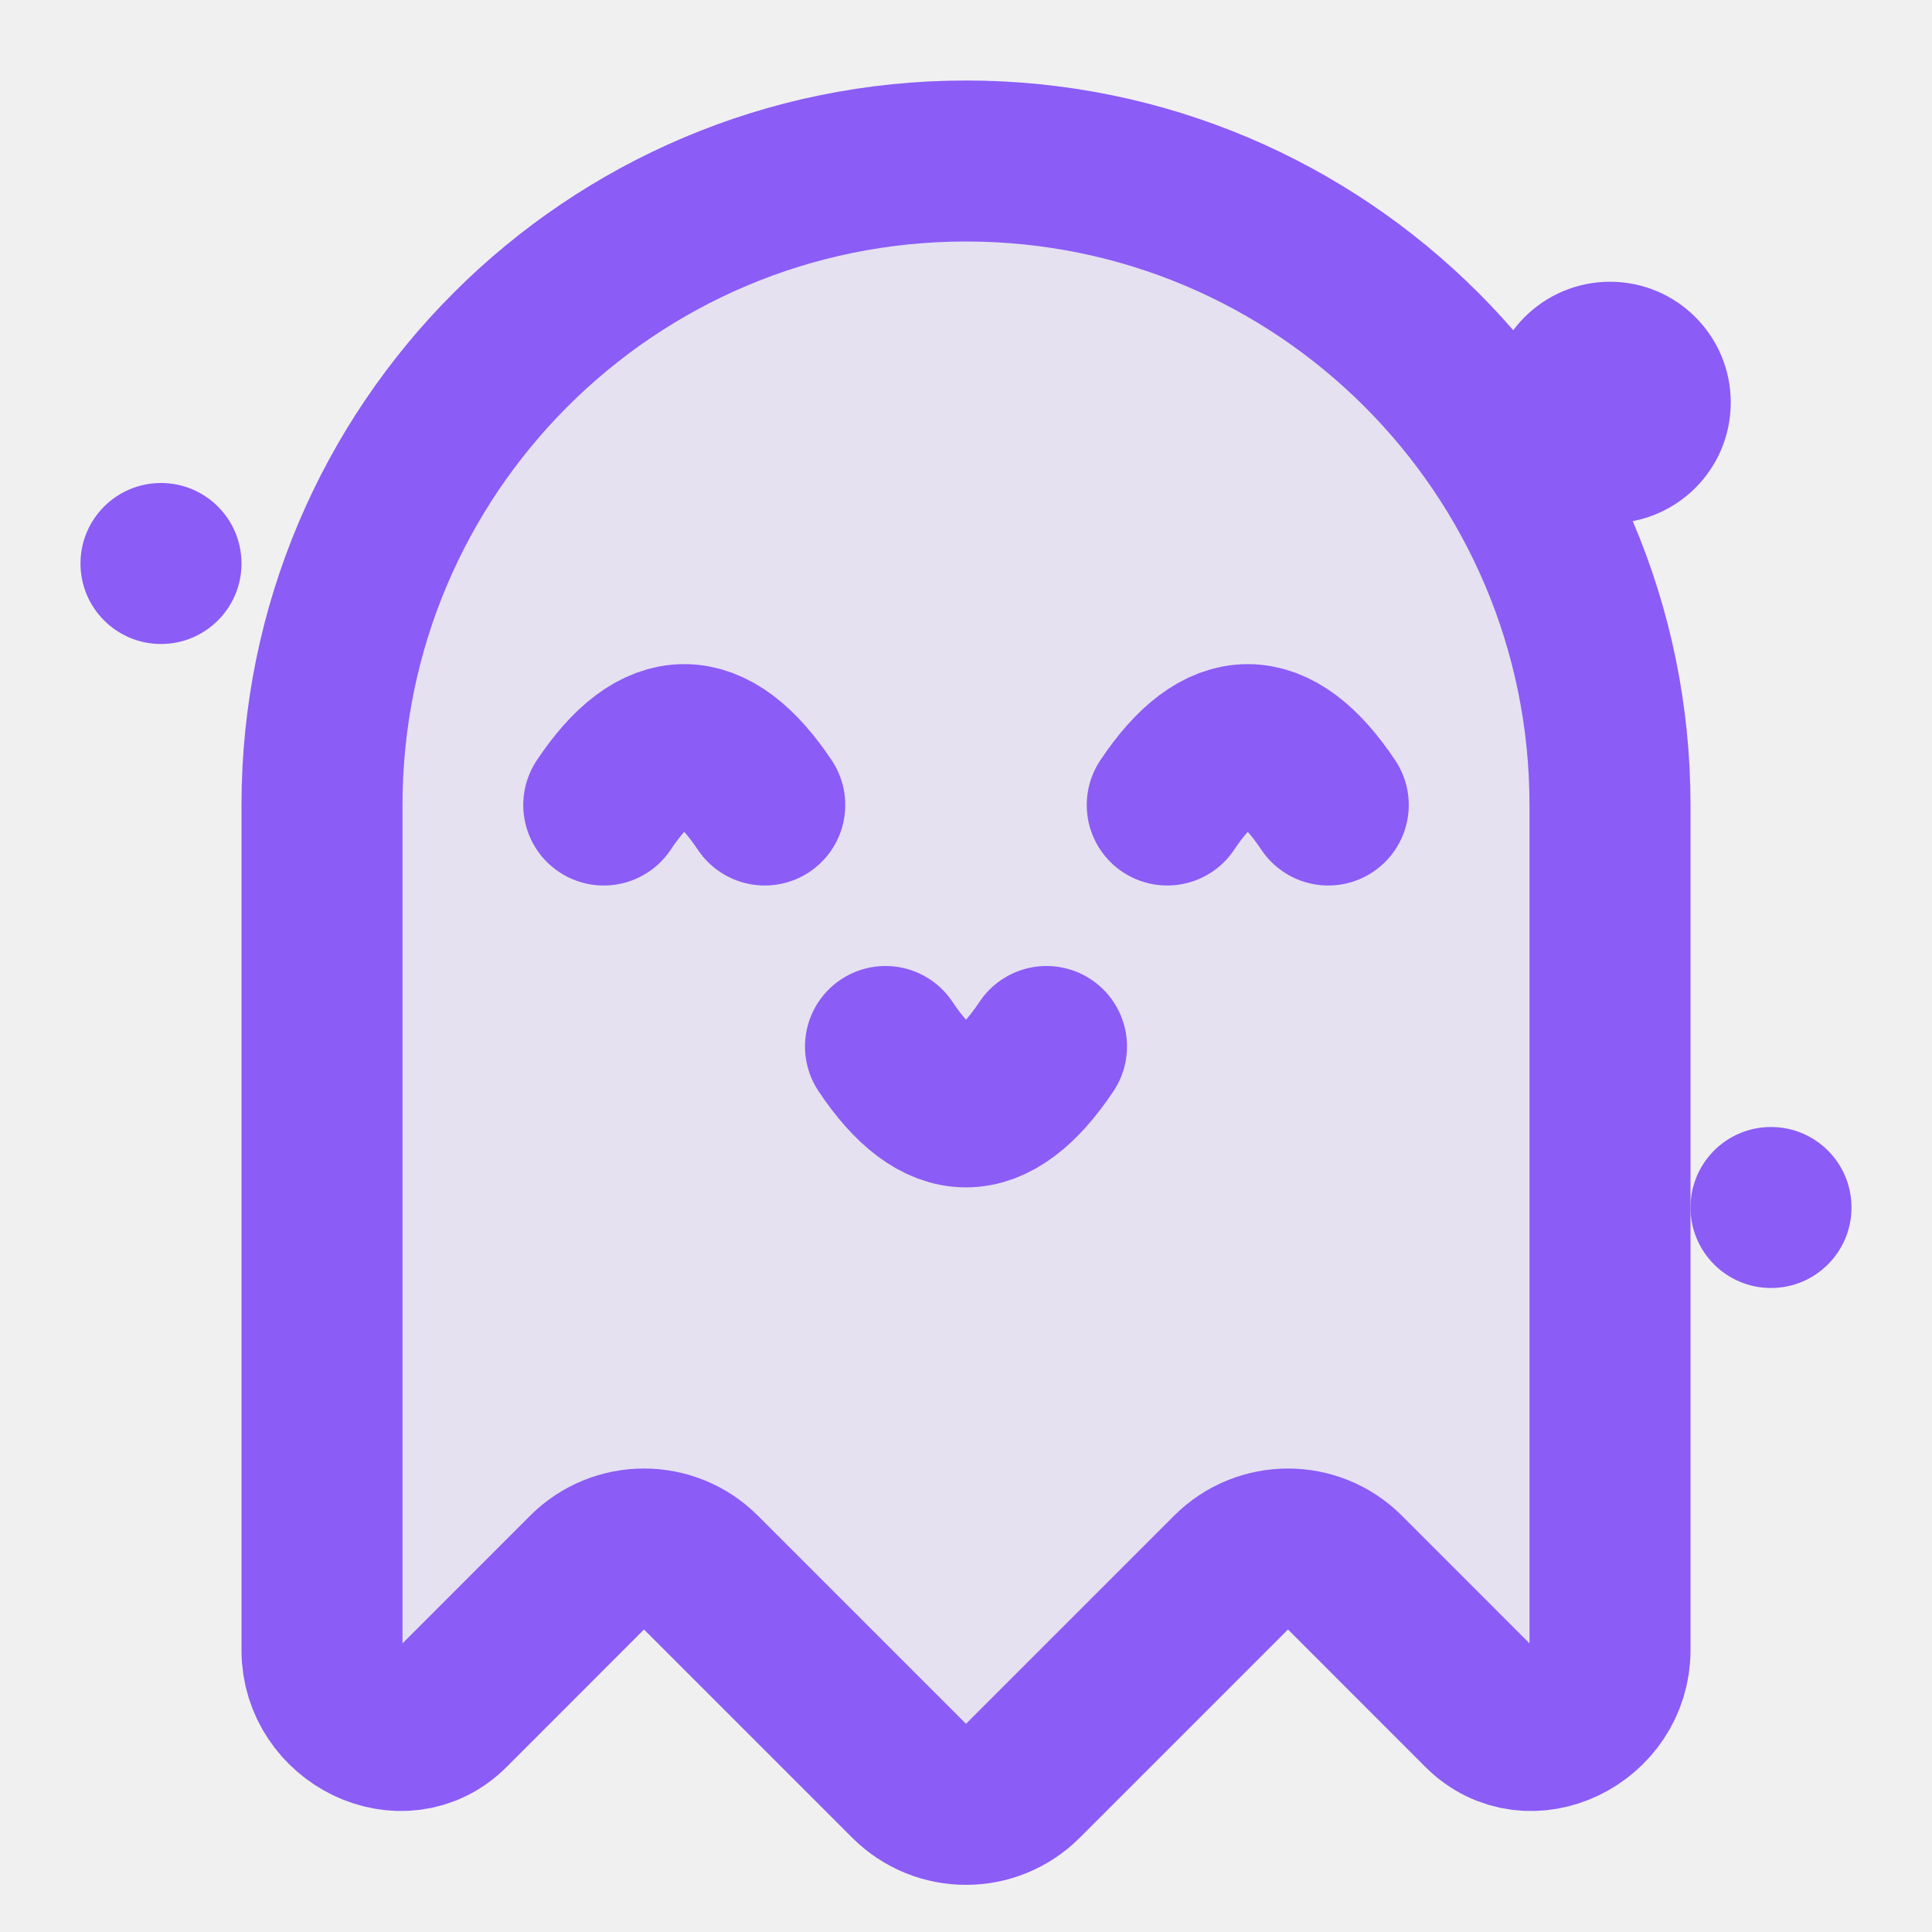
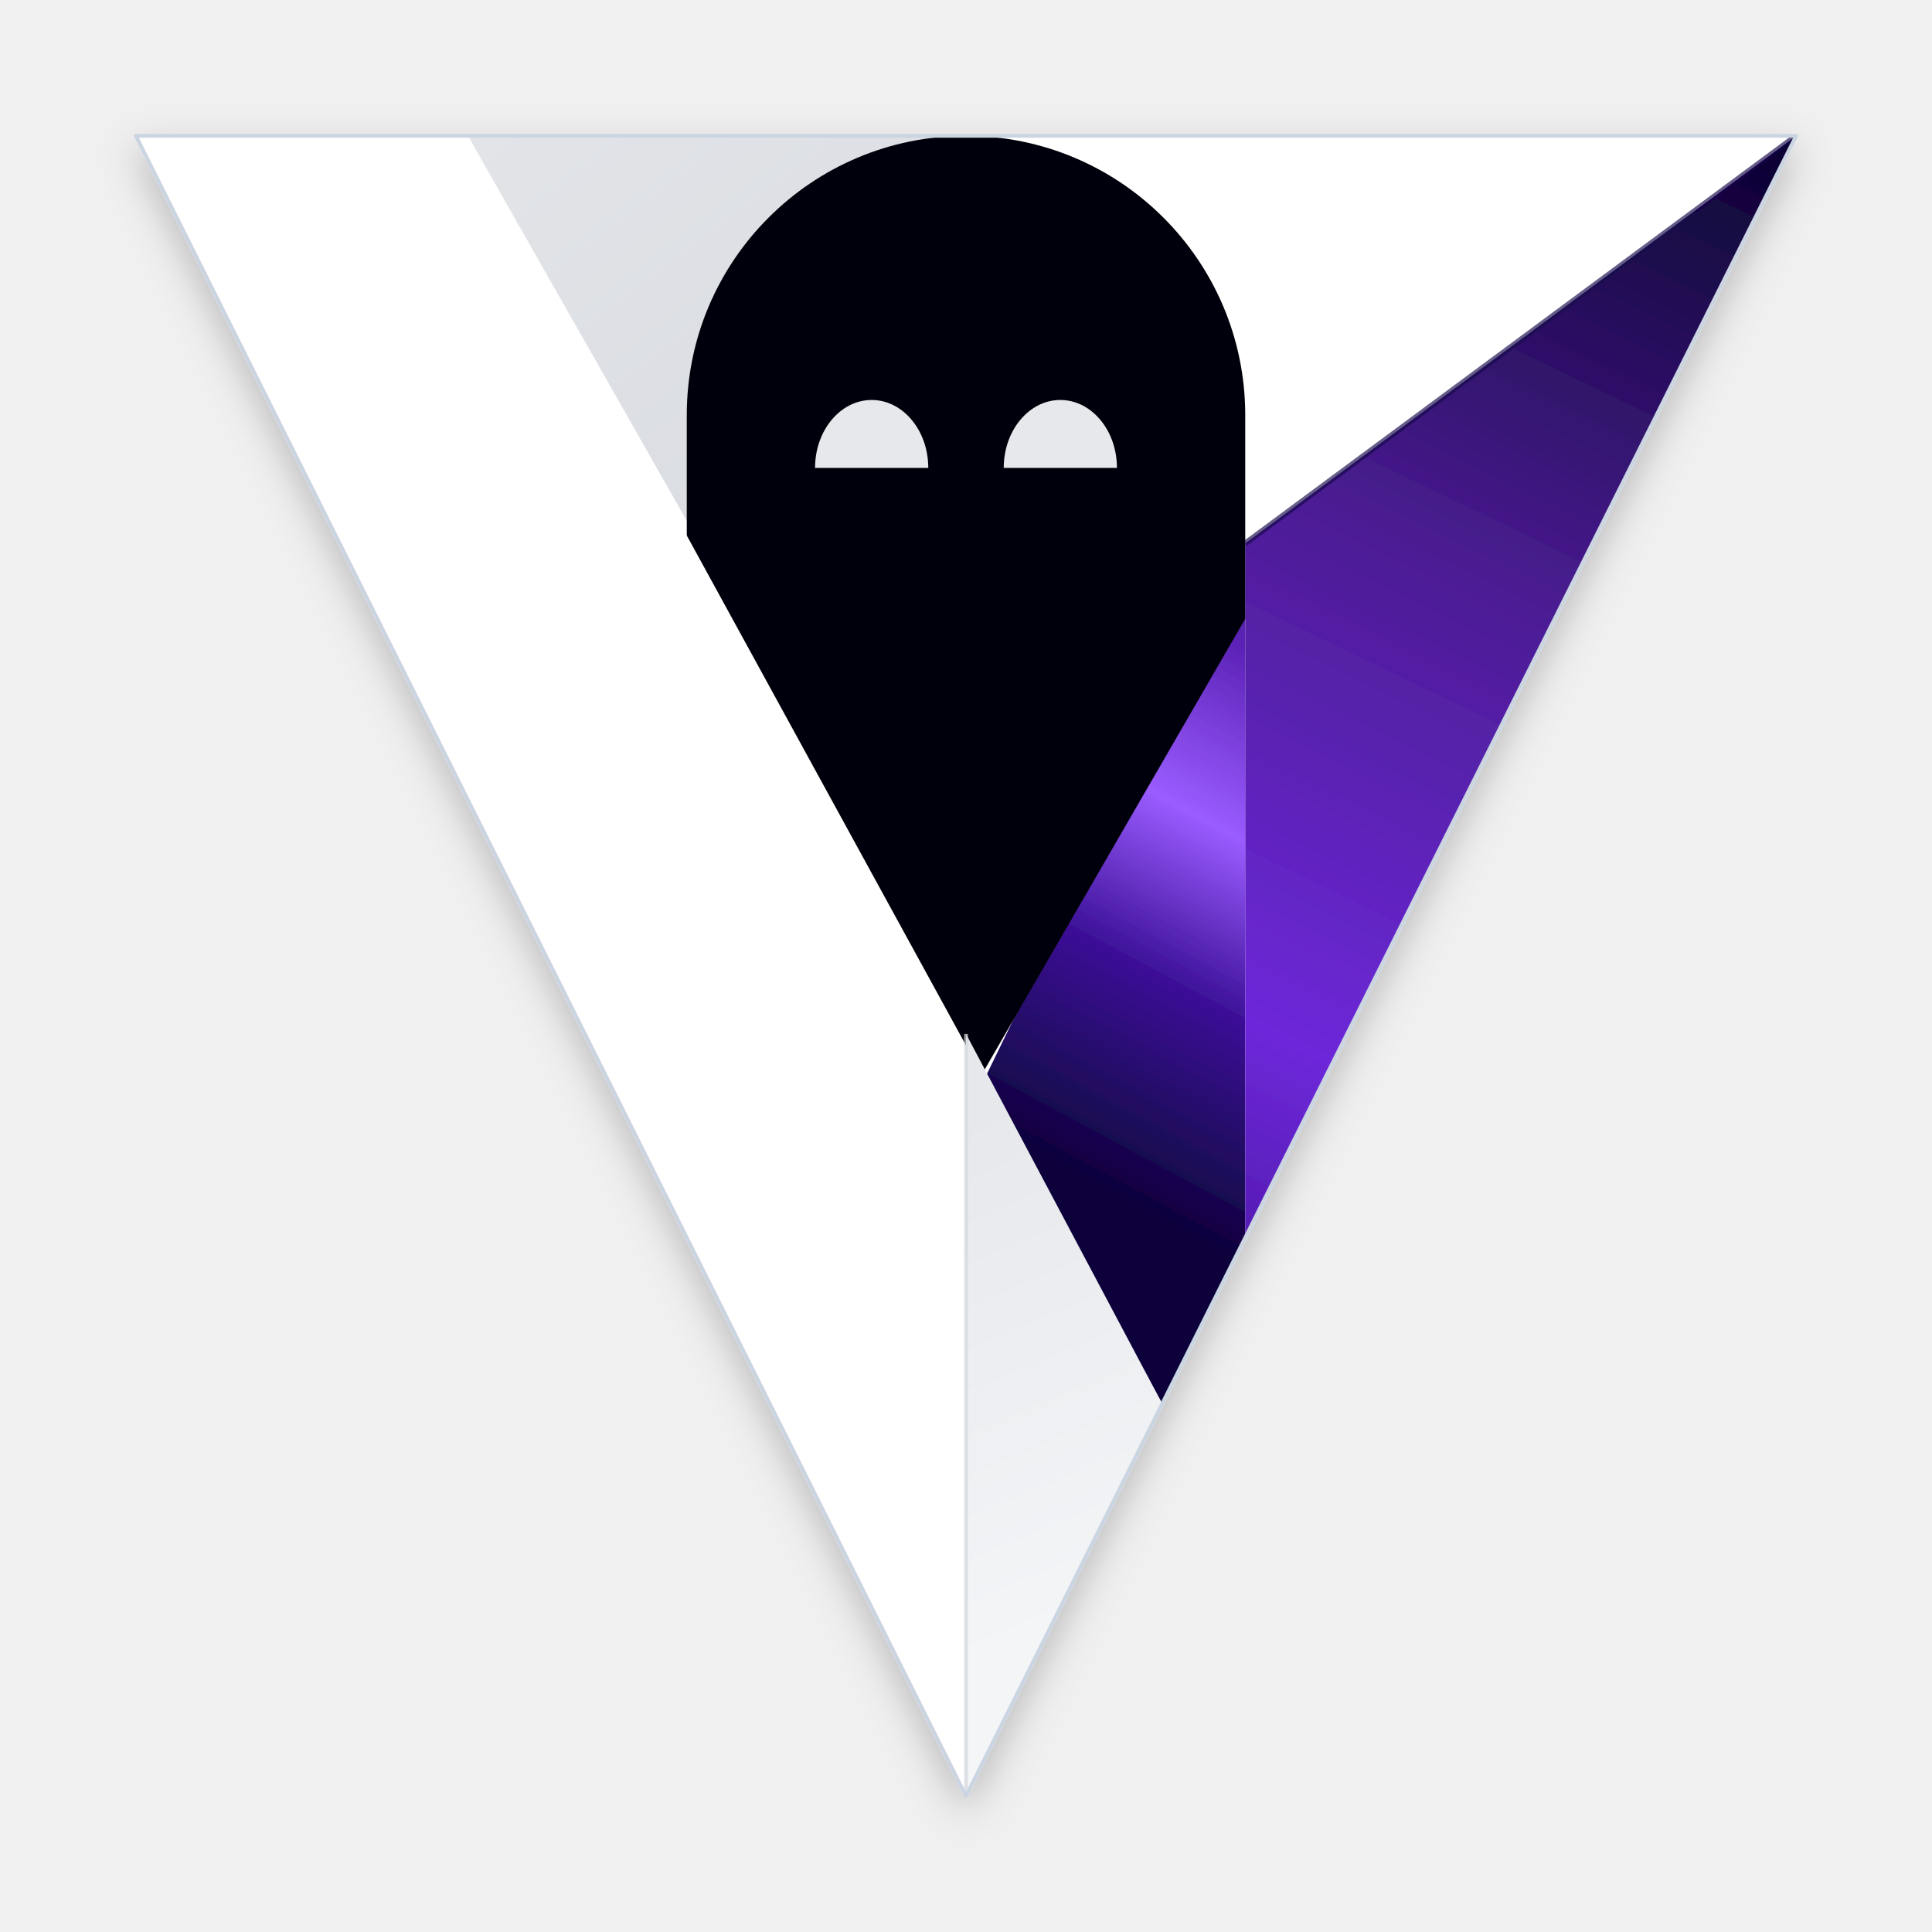
- <svg xmlns="http://www.w3.org/2000/svg" width="256" height="256" viewBox="0 0 24 24" fill="none">
-   <style>
-     @keyframes gc-float {
-       0%, 100% { transform: translateY(0px); }
-       50% { transform: translateY(-1.5px); }
-     }
-     @keyframes gc-sparkle {
-       0%, 100% { opacity: 0.4; transform: scale(0.8) translate(0, 0); }
-       50% { opacity: 0.9; transform: scale(1.2) translate(0, -1px); }
-     }
-     .gc-ghost-body {
-       animation: gc-float 4s ease-in-out infinite;
-       transform-origin: center;
-       color: #8B5CF6;
-     }
-     .gc-sparkle-1 {
-       animation: gc-sparkle 3s ease-in-out infinite;
-       transform-origin: 2px 7px;
-       color: #8B5CF6;
-     }
-     .gc-sparkle-2 {
-       animation: gc-sparkle 3s ease-in-out infinite 1s;
-       transform-origin: 22px 15px;
-       color: #8B5CF6;
-     }
-     .gc-sparkle-3 {
-       animation: gc-sparkle 3s ease-in-out infinite 2s;
-       transform-origin: 20px 5px;
-       color: #8B5CF6;
-     }
-   </style>
-   <g class="gc-ghost-body">
-     <path d="M12 2C7.582 2 4 5.582 4 10V20.5C4 21.328 5 21.828 5.586 21.243L7.293 19.535C7.683 19.145 8.317 19.145 8.707 19.535L11.293 22.121C11.683 22.512 12.317 22.512 12.707 22.121L15.293 19.535C15.683 19.145 16.317 19.145 16.707 19.535L18.414 21.243C19 21.828 20 21.328 20 20.5V10C20 5.582 16.418 2 12 2Z" fill="currentColor" fill-opacity="0.1" stroke="currentColor" stroke-width="2" stroke-linejoin="round" />
-     <path d="M7.5 10Q8.5 8.5 9.5 10" stroke="currentColor" stroke-width="2" stroke-linecap="round" stroke-linejoin="round" />
-     <path d="M14.5 10Q15.5 8.5 16.5 10" stroke="currentColor" stroke-width="2" stroke-linecap="round" stroke-linejoin="round" />
-     <path d="M11 13Q12 14.5 13 13" stroke="currentColor" stroke-width="2" stroke-linecap="round" stroke-linejoin="round" />
+ <svg xmlns="http://www.w3.org/2000/svg" viewBox="0 0 512 512" width="512" height="512" fill="none">
+   <defs>
+     <clipPath id="vant-triangle-clip">
+       <polygon points="36,36 476,36 256,476" />
+     </clipPath>
+     <filter id="vant-shadow" x="-10%" y="-10%" width="120%" height="125%">
+       <feGaussianBlur in="SourceAlpha" stdDeviation="5" />
+       <feOffset dx="0" dy="4" result="offsetblur" />
+       <feFlood flood-color="#000000" flood-opacity="0.22" />
+       <feComposite in2="offsetblur" operator="in" />
+       <feMerge>
+         <feMergeNode />
+         <feMergeNode in="SourceGraphic" />
+       </feMerge>
+     </filter>
+     <linearGradient id="vant-purple-left" x1="256" y1="296" x2="340" y2="140" gradientUnits="userSpaceOnUse">
+       <stop offset="0%" stop-color="#0E043B" />
+       <stop offset="32%" stop-color="#3B0F96" />
+       <stop offset="56%" stop-color="#9A5CFF" />
+       <stop offset="82%" stop-color="#5B21B6" />
+       <stop offset="100%" stop-color="#43188E" />
+     </linearGradient>
+     <linearGradient id="vant-purple-right" x1="476" y1="36" x2="310" y2="380" gradientUnits="userSpaceOnUse">
+       <stop offset="0%" stop-color="#09022E" />
+       <stop offset="38%" stop-color="#4C1D95" />
+       <stop offset="72%" stop-color="#6D28D9" />
+       <stop offset="100%" stop-color="#3B0F8C" />
+     </linearGradient>
+     <linearGradient id="vant-grey-bevel" x1="124" y1="36" x2="256" y2="210" gradientUnits="userSpaceOnUse">
+       <stop offset="0%" stop-color="#E2E4E8" />
+       <stop offset="100%" stop-color="#D4D7DD" />
+     </linearGradient>
+     <linearGradient id="vant-tip-shade" x1="256" y1="296" x2="308" y2="420" gradientUnits="userSpaceOnUse">
+       <stop offset="0%" stop-color="#E6E8EC" />
+       <stop offset="100%" stop-color="#F4F5F7" />
+     </linearGradient>
+   </defs>
+   <g filter="url(#vant-shadow)">
+     <g clip-path="url(#vant-triangle-clip)">
+       <polygon points="36,36 476,36 256,476" fill="#FFFFFF" />
+       <polygon points="124,36 256,36 256,280 182,138" fill="url(#vant-grey-bevel)" />
+       <polygon points="256,296 330,144 330,360 308,372" fill="url(#vant-purple-left)" />
+       <polygon points="330,144 476,36 308,372 330,360" fill="url(#vant-purple-right)" />
+       <line x1="330" y1="144" x2="476" y2="36" stroke="#14064A" stroke-width="1.5" opacity="0.65" />
+       <path d="M 182,110            A 74,74 0 0,1 330,110            L 330,164            L 256,292            L 182,152            Z" fill="#050507" />
+       <path d="M 216,124 A 15,18 0 0,1 246,124 Z" fill="#E6E8EC" />
+       <path d="M 266,124 A 15,18 0 0,1 296,124 Z" fill="#E6E8EC" />
+       <polygon points="36,36 124,36 308,372 256,476" fill="#FFFFFF" />
+       <polygon points="256,274 308,372 256,476" fill="url(#vant-tip-shade)" />
+       <line x1="256" y1="274" x2="256" y2="476" stroke="#D1D5DB" stroke-width="1" opacity="0.7" />
+     </g>
+     <polygon points="36,36 476,36 256,476" stroke="#CBD5E1" stroke-width="1" stroke-linejoin="round" />
  </g>
-   <circle cx="2" cy="7" r="1" fill="currentColor" class="gc-sparkle-1" />
-   <circle cx="22" cy="15" r="1" fill="currentColor" class="gc-sparkle-2" />
-   <circle cx="20" cy="5" r="1.5" fill="currentColor" class="gc-sparkle-3" />
</svg>
